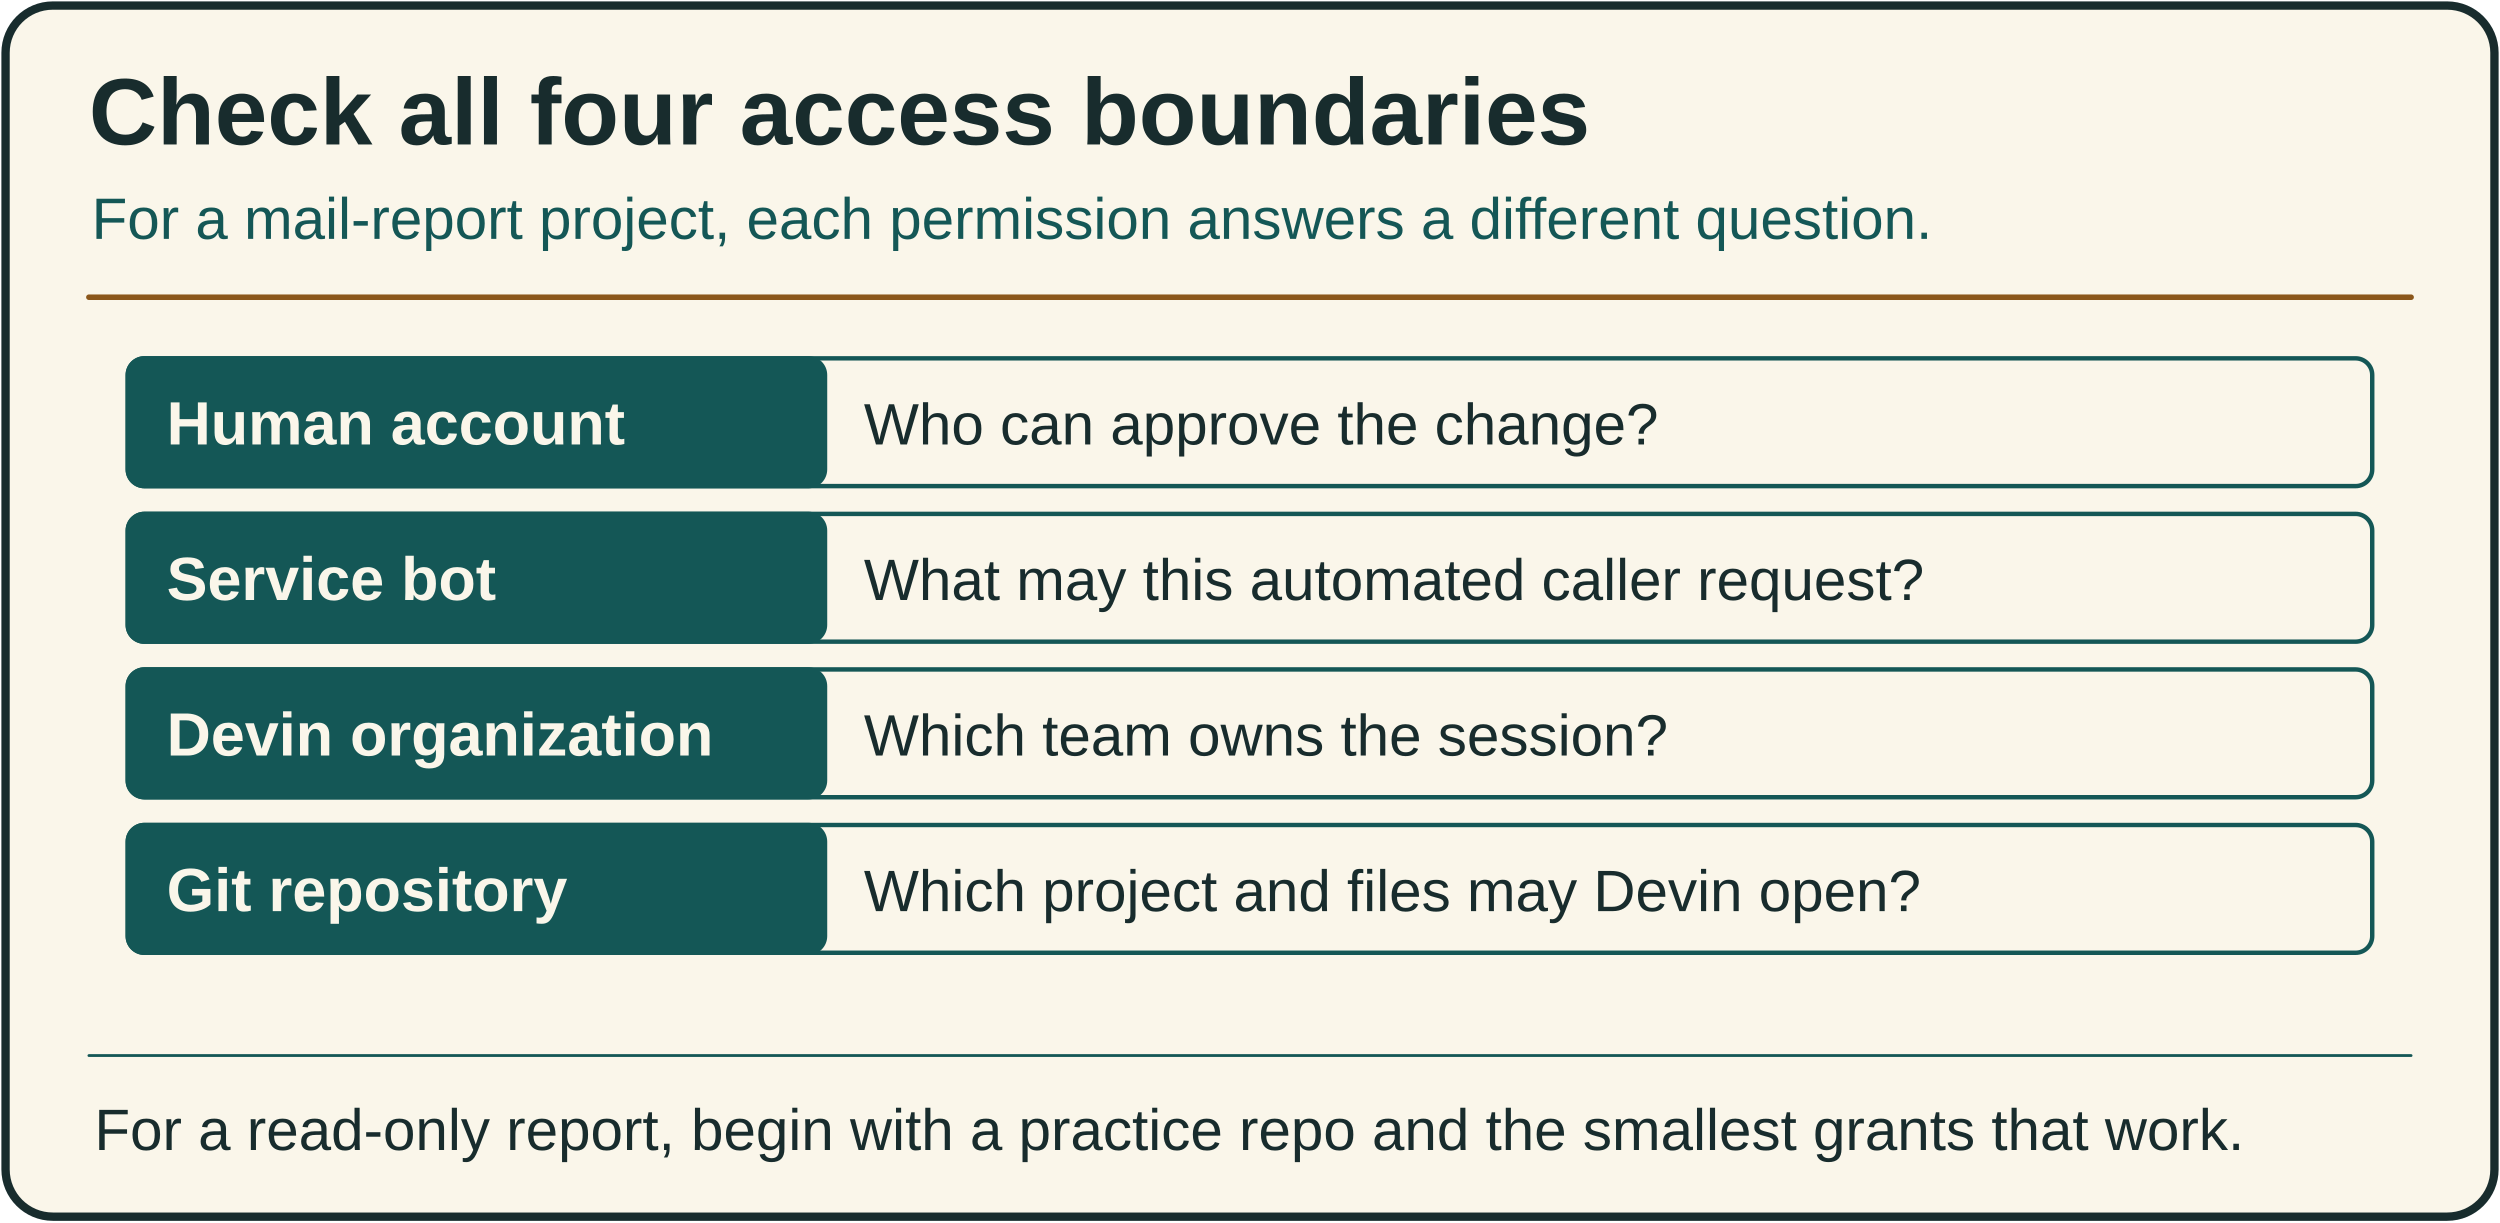
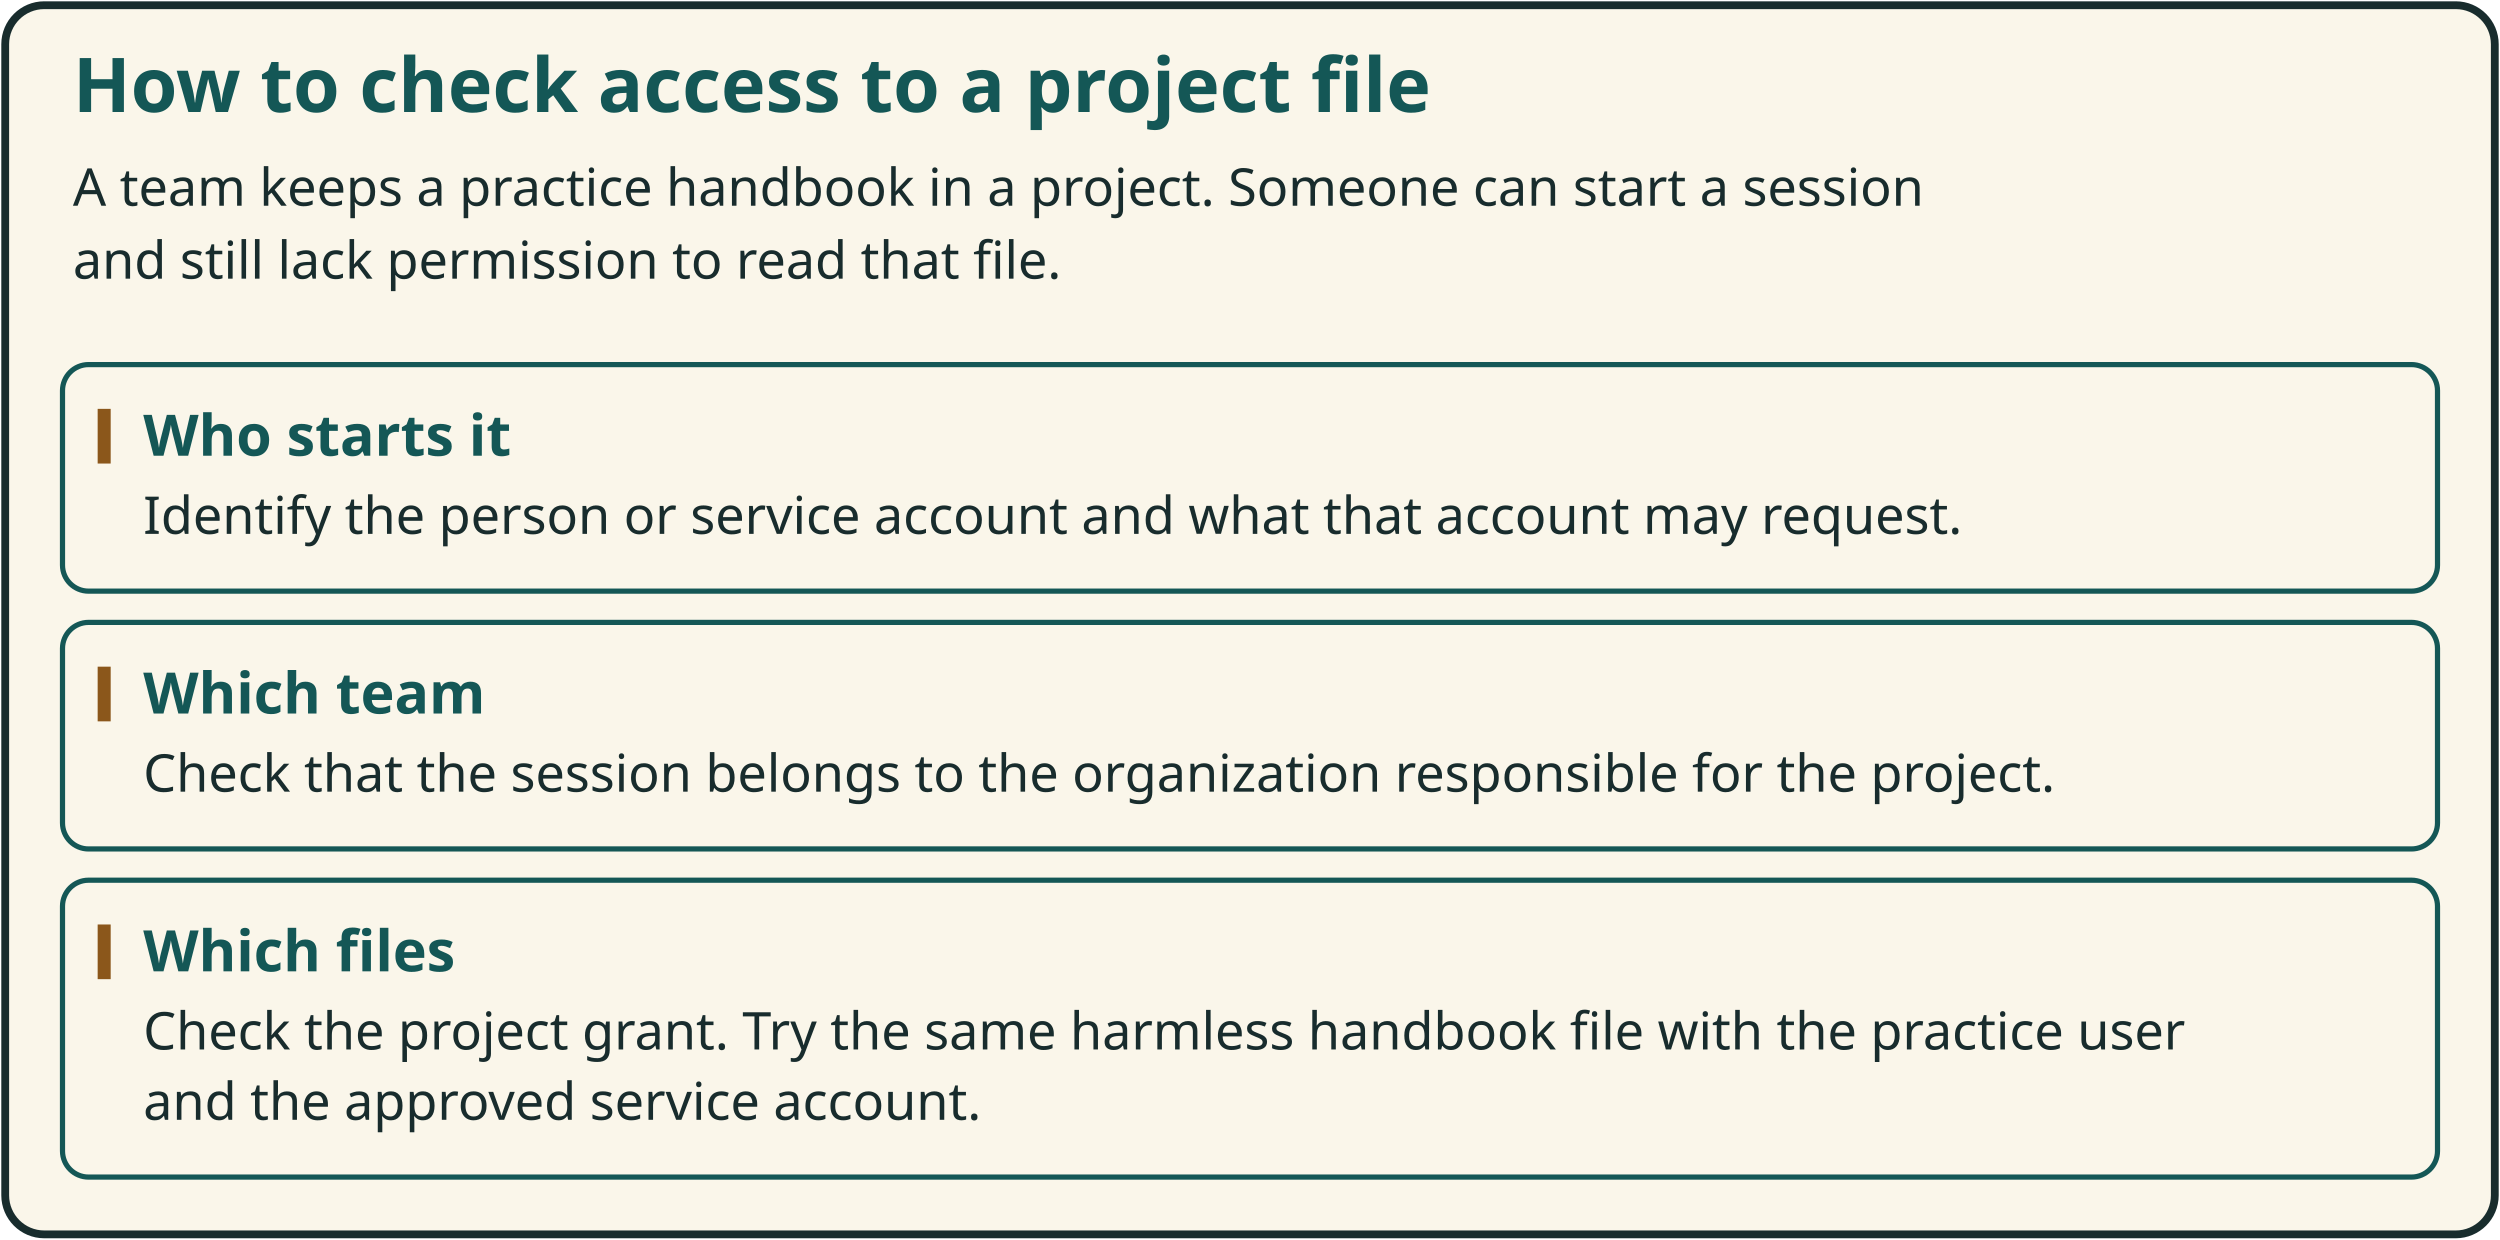
- <svg xmlns="http://www.w3.org/2000/svg" viewBox="0 0 900 440" role="img" aria-labelledby="title description">
-   <rect x="2" y="2" width="896" height="436" rx="17" fill="#faf6ea" stroke="#182c2d" stroke-width="3" />
-   <text x="32" y="52" fill="#182c2d" font-family="Arial, Helvetica, sans-serif" font-size="34" font-weight="700" text-anchor="start">Check all four access boundaries</text>
-   <text x="33" y="86" fill="#145756" font-family="Arial, Helvetica, sans-serif" font-size="21" font-weight="400" text-anchor="start">For a mail-report project, each permission answers a different question.</text>
-   <path d="M32 107H868" fill="none" stroke="#8b571b" stroke-width="2" stroke-linecap="round" stroke-linejoin="round" />
-   <rect x="46" y="129" width="808" height="46" rx="6" fill="#faf6ea" stroke="#145756" stroke-width="1.6" />
-   <rect x="46" y="129" width="251" height="46" rx="6" fill="#145756" stroke="#145756" stroke-width="1.6" />
-   <text x="60" y="160" fill="#faf6ea" font-family="Arial, Helvetica, sans-serif" font-size="22" font-weight="700" text-anchor="start">Human account</text>
-   <text x="311" y="160" fill="#182c2d" font-family="Arial, Helvetica, sans-serif" font-size="21" font-weight="400" text-anchor="start">Who can approve the change?</text>
-   <rect x="46" y="185" width="808" height="46" rx="6" fill="#faf6ea" stroke="#145756" stroke-width="1.6" />
-   <rect x="46" y="185" width="251" height="46" rx="6" fill="#145756" stroke="#145756" stroke-width="1.6" />
-   <text x="60" y="216" fill="#faf6ea" font-family="Arial, Helvetica, sans-serif" font-size="22" font-weight="700" text-anchor="start">Service bot</text>
-   <text x="311" y="216" fill="#182c2d" font-family="Arial, Helvetica, sans-serif" font-size="21" font-weight="400" text-anchor="start">What may this automated caller request?</text>
-   <rect x="46" y="241" width="808" height="46" rx="6" fill="#faf6ea" stroke="#145756" stroke-width="1.6" />
-   <rect x="46" y="241" width="251" height="46" rx="6" fill="#145756" stroke="#145756" stroke-width="1.6" />
-   <text x="60" y="272" fill="#faf6ea" font-family="Arial, Helvetica, sans-serif" font-size="22" font-weight="700" text-anchor="start">Devin organization</text>
-   <text x="311" y="272" fill="#182c2d" font-family="Arial, Helvetica, sans-serif" font-size="21" font-weight="400" text-anchor="start">Which team owns the session?</text>
-   <rect x="46" y="297" width="808" height="46" rx="6" fill="#faf6ea" stroke="#145756" stroke-width="1.6" />
-   <rect x="46" y="297" width="251" height="46" rx="6" fill="#145756" stroke="#145756" stroke-width="1.6" />
-   <text x="60" y="328" fill="#faf6ea" font-family="Arial, Helvetica, sans-serif" font-size="22" font-weight="700" text-anchor="start">Git repository</text>
-   <text x="311" y="328" fill="#182c2d" font-family="Arial, Helvetica, sans-serif" font-size="21" font-weight="400" text-anchor="start">Which project and files may Devin open?</text>
-   <path d="M32 380H868" fill="none" stroke="#145756" stroke-width="1" stroke-linecap="round" stroke-linejoin="round" />
-   <text x="34" y="414" fill="#182c2d" font-family="Arial, Helvetica, sans-serif" font-size="21" font-weight="400" text-anchor="start">For a read-only report, begin with a practice repo and the smallest grants that work.</text>
+ <svg xmlns="http://www.w3.org/2000/svg" role="img" aria-labelledby="title desc" viewBox="0 0 960 476" font-family="Verdana, sans-serif">
+   <rect x="2" y="2" width="956" height="472" rx="15" fill="#faf6ea" stroke="#182c2d" stroke-width="3" />
+   <text x="28" y="43" fill="#145756" font-size="29" font-weight="bold">How to check access to a project file</text>
+   <text x="28" y="79" fill="#182c2d" font-size="20">A team keeps a practice handbook in a project. Someone can start a session</text>
+   <text x="28" y="107" fill="#182c2d" font-size="20">and still lack permission to read that file.</text>
+   <rect x="24" y="140" width="912" height="87" rx="10" fill="#faf6ea" stroke="#145756" stroke-width="2" />
+   <path d="M40 157v21" stroke="#8b571b" stroke-width="5" />
+   <text x="55" y="175" fill="#145756" font-size="22" font-weight="bold">Who starts it</text>
+   <text x="55" y="205" fill="#182c2d" font-size="20">Identify the person or service account and what that account may request.</text>
+   <rect x="24" y="239" width="912" height="87" rx="10" fill="#faf6ea" stroke="#145756" stroke-width="2" />
+   <path d="M40 256v21" stroke="#8b571b" stroke-width="5" />
+   <text x="55" y="274" fill="#145756" font-size="22" font-weight="bold">Which team</text>
+   <text x="55" y="304" fill="#182c2d" font-size="20">Check that the session belongs to the organization responsible for the project.</text>
+   <rect x="24" y="338" width="912" height="114" rx="10" fill="#faf6ea" stroke="#145756" stroke-width="2" />
+   <path d="M40 355v21" stroke="#8b571b" stroke-width="5" />
+   <text x="55" y="373" fill="#145756" font-size="22" font-weight="bold">Which files</text>
+   <text x="55" y="403" fill="#182c2d" font-size="20">Check the project grant. Try the same harmless handbook file with the practice user</text>
+   <text x="55" y="430" fill="#182c2d" font-size="20">and the approved service account.</text>
</svg>
